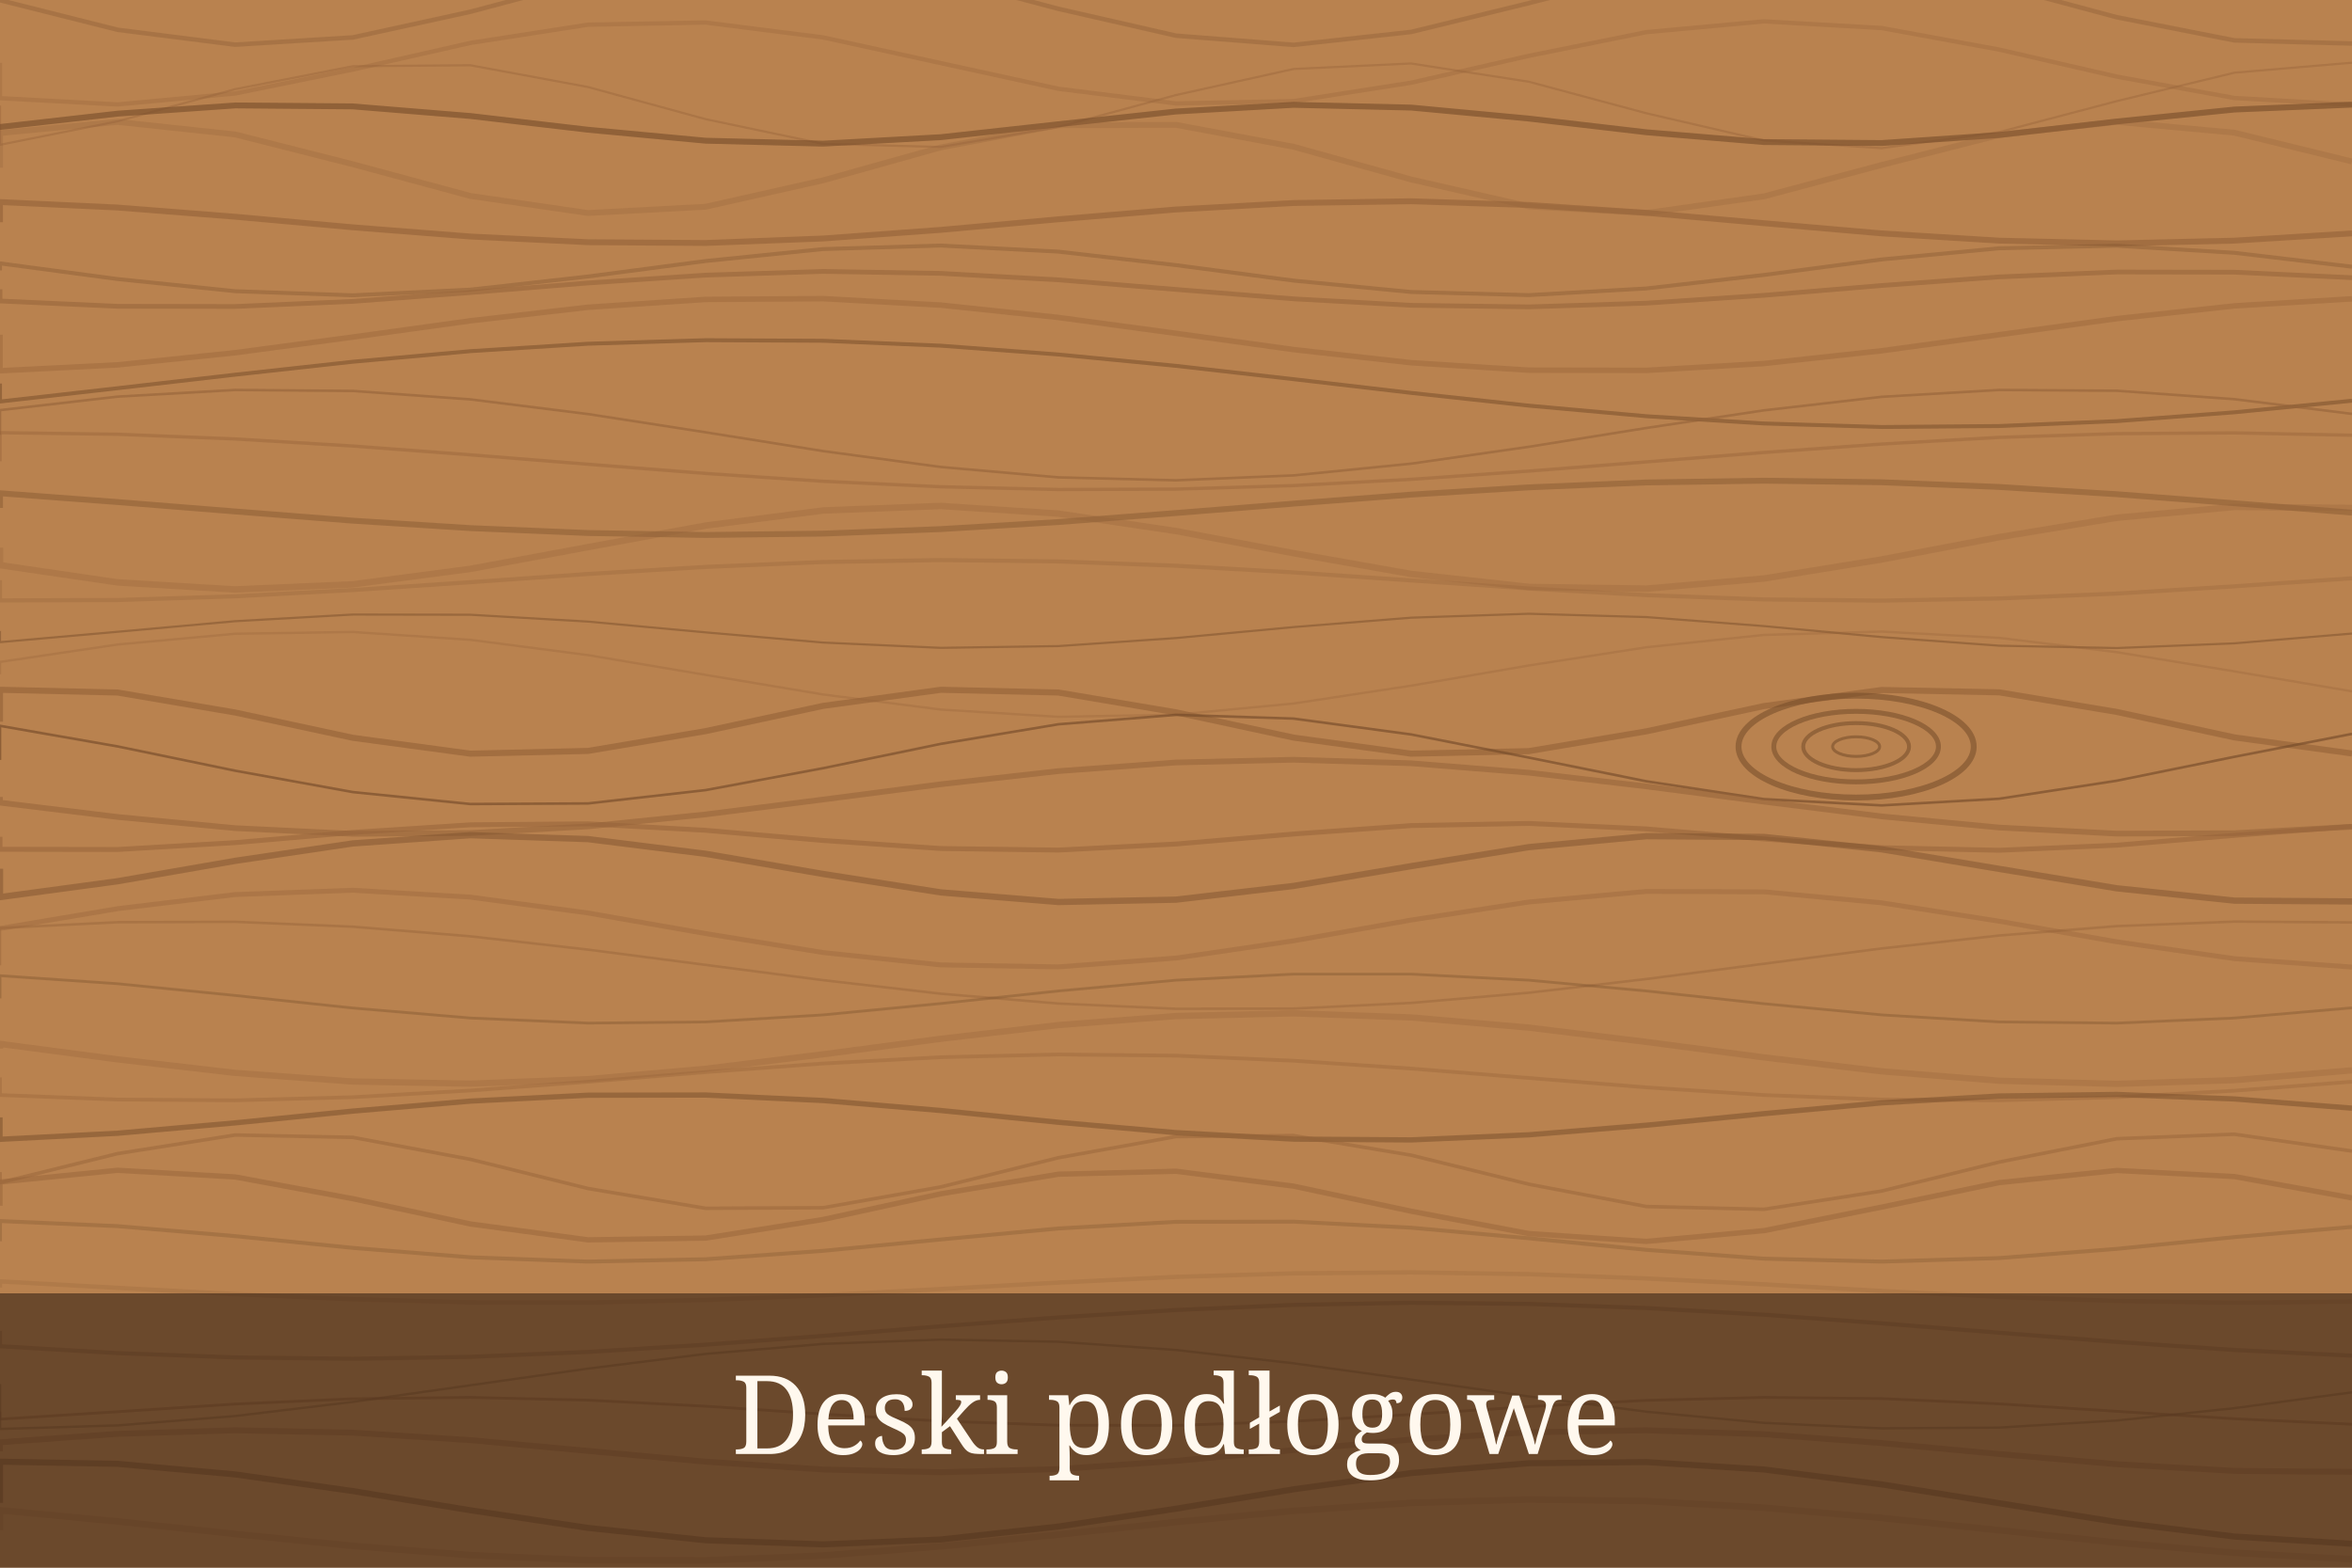
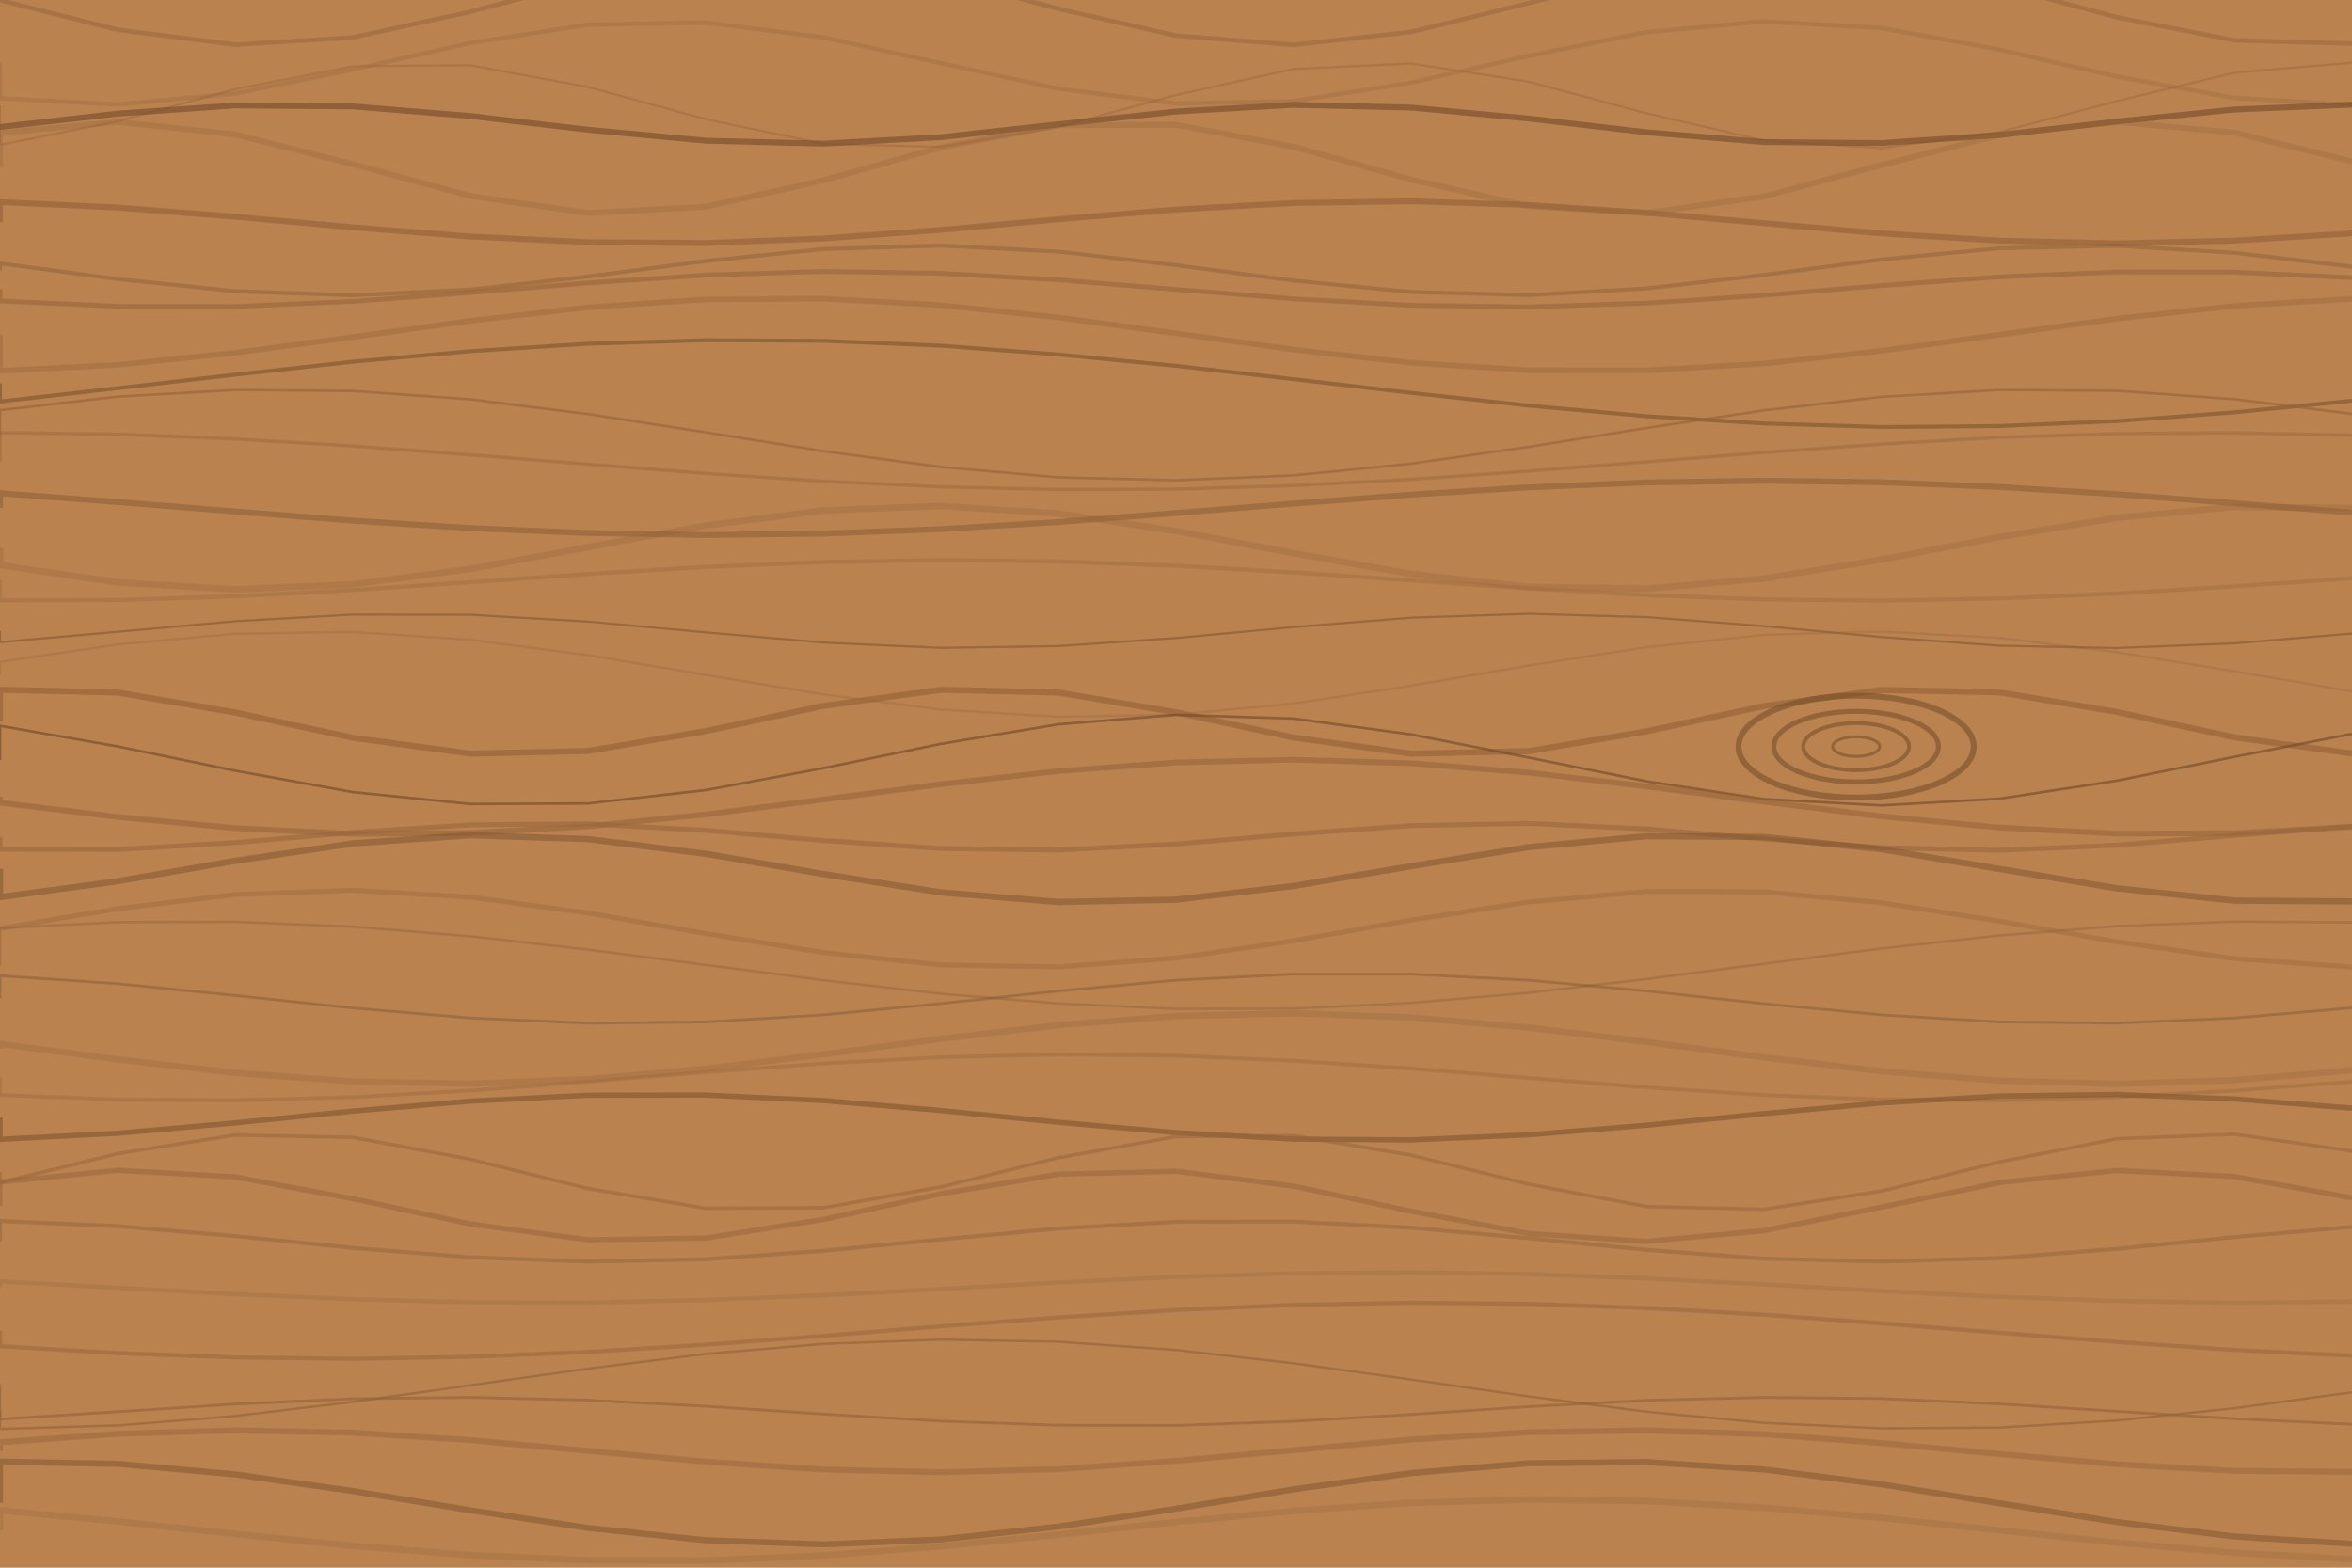
- <svg xmlns="http://www.w3.org/2000/svg" viewBox="0 0 1200 800" width="1200" height="800" role="img" aria-label="Deski podłogowe">
+ <svg xmlns="http://www.w3.org/2000/svg" viewBox="0 0 1200 800" width="1200" height="800" role="img" aria-label="Drewno">
  <rect width="1200" height="800" fill="#b9824f" />
  <path d="M0 0.1 L0 0.1 L60 15.2 L120 22.8 L180 19.1 L240 6.0 L300 -10.0 L360 -21.1 L420 -21.6 L480 -11.4 L540 4.5 L600 18.2 L660 22.9 L720 16.3 L780 1.6 L840 -13.8 L900 -22.4 L960 -19.8 L1020 -7.3 L1080 8.8 L1140 20.6 L1200 22.2" stroke="#744a28" stroke-width="2.3" fill="none" opacity="0.26" />
  <path d="M0 32.1 L0 50.1 L60 53.3 L120 47.7 L180 35.5 L240 21.9 L300 12.6 L360 11.5 L420 19.1 L480 32.2 L540 45.3 L600 52.8 L660 51.6 L720 42.2 L780 28.5 L840 16.4 L900 10.9 L960 14.3 L1020 25.3 L1080 39.1 L1140 50.0 L1200 53.4" stroke="#956238" stroke-width="2.2" fill="none" opacity="0.31" />
  <path d="M0 53.9 L0 73.9 L60 61.9 L120 45.5 L180 33.8 L240 33.3 L300 44.4 L360 60.8 L420 73.4 L480 75.0 L540 64.8 L600 48.5 L660 35.2 L720 32.4 L780 41.7 L840 57.8 L900 71.7 L960 75.6 L1020 67.4 L1080 51.6 L1140 37.1 L1200 32.0" stroke="#956238" stroke-width="1.1" fill="none" opacity="0.41" />
  <path d="M0 63.4 L0 64.8 L60 58.0 L120 53.8 L180 54.3 L240 59.2 L300 66.2 L360 71.8 L420 73.3 L480 70.0 L540 63.4 L600 56.9 L660 53.5 L720 54.9 L780 60.5 L840 67.5 L900 72.5 L960 73.0 L1020 68.9 L1080 62.0 L1140 55.9 L1200 53.4" stroke="#744a28" stroke-width="3.0" fill="none" opacity="0.59" />
  <path d="M0 85.6 L0 67.9 L60 62.2 L120 68.6 L180 83.8 L240 100.0 L300 108.7 L360 105.5 L420 92.0 L480 75.2 L540 63.9 L600 63.7 L660 74.9 L720 91.6 L780 105.3 L840 108.7 L900 100.2 L960 84.2 L1020 68.9 L1080 62.2 L1140 67.7 L1200 82.4" stroke="#956238" stroke-width="3.0" fill="none" opacity="0.28" />
  <path d="M0 113.4 L0 103.1 L60 105.9 L120 110.6 L180 116.0 L240 120.7 L300 123.6 L360 124.0 L420 121.7 L480 117.3 L540 111.9 L600 106.9 L660 103.6 L720 102.7 L780 104.6 L840 108.6 L900 113.9 L960 119.1 L1020 122.8 L1080 124.2 L1140 122.8 L1200 119.1" stroke="#956238" stroke-width="3.0" fill="none" opacity="0.62" />
  <path d="M0 138.0 L0 134.4 L60 142.4 L120 148.6 L180 150.7 L240 147.8 L300 141.1 L360 133.2 L420 127.1 L480 125.3 L540 128.4 L600 135.3 L660 143.2 L720 149.0 L780 150.6 L840 147.2 L900 140.3 L960 132.4 L1020 126.7 L1080 125.4 L1140 129.0 L1200 136.1" stroke="#744a28" stroke-width="2.0" fill="none" opacity="0.31" />
  <path d="M0 147.6 L0 153.6 L60 156.3 L120 156.4 L180 153.8 L240 149.3 L300 144.4 L360 140.4 L420 138.5 L480 139.5 L540 142.8 L600 147.7 L660 152.5 L720 155.8 L780 156.6 L840 154.7 L900 150.7 L960 145.7 L1020 141.3 L1080 138.8 L1140 138.9 L1200 141.7" stroke="#956238" stroke-width="2.4" fill="none" opacity="0.55" />
  <path d="M0 170.8 L0 189.2 L60 186.2 L120 180.0 L180 172.0 L240 163.7 L300 156.8 L360 152.8 L420 152.4 L480 155.7 L540 162.0 L600 170.1 L660 178.4 L720 185.1 L780 188.9 L840 189.0 L900 185.5 L960 179.0 L1020 170.8 L1080 162.6 L1140 156.1 L1200 152.5" stroke="#956238" stroke-width="2.8" fill="none" opacity="0.40" />
  <path d="M0 195.7 L0 204.9 L60 198.1 L120 191.2 L180 184.6 L240 179.2 L300 175.4 L360 173.6 L420 173.9 L480 176.4 L540 180.9 L600 186.7 L660 193.5 L720 200.5 L780 207.0 L840 212.4 L900 216.1 L960 217.9 L1020 217.4 L1080 214.9 L1140 210.4 L1200 204.5" stroke="#744a28" stroke-width="2.0" fill="none" opacity="0.51" />
  <path d="M0 221.9 L0 209.3 L60 202.4 L120 199.0 L180 199.5 L240 203.8 L300 211.3 L360 220.6 L420 230.2 L480 238.3 L540 243.6 L600 245.1 L660 242.6 L720 236.6 L780 228.0 L840 218.4 L900 209.4 L960 202.5 L1020 199.0 L1080 199.4 L1140 203.7 L1200 211.2" stroke="#956238" stroke-width="1.3" fill="none" opacity="0.60" />
  <path d="M0 235.4 L0 220.8 L60 221.6 L120 224.0 L180 227.6 L240 232.1 L300 236.9 L360 241.6 L420 245.6 L480 248.4 L540 249.8 L600 249.6 L660 247.8 L720 244.6 L780 240.4 L840 235.7 L900 230.9 L960 226.6 L1020 223.2 L1080 221.3 L1140 220.9 L1200 222.1" stroke="#956238" stroke-width="1.7" fill="none" opacity="0.42" />
  <path d="M0 259.2 L0 251.7 L60 256.2 L120 261.0 L180 265.7 L240 269.5 L300 272.0 L360 273.0 L420 272.3 L480 270.0 L540 266.4 L600 261.8 L660 257.0 L720 252.4 L780 248.7 L840 246.2 L900 245.3 L960 246.1 L1020 248.5 L1080 252.2 L1140 256.8 L1200 261.6" stroke="#744a28" stroke-width="3.0" fill="none" opacity="0.36" />
  <path d="M0 279.5 L0 288.4 L60 297.2 L120 300.8 L180 298.2 L240 290.3 L300 279.2 L360 268.2 L420 260.5 L480 258.2 L540 262.1 L600 271.0 L660 282.3 L720 292.9 L780 299.5 L840 300.4 L900 295.2 L960 285.5 L1020 274.1 L1080 264.2 L1140 258.7 L1200 259.2" stroke="#956238" stroke-width="3.3" fill="none" opacity="0.30" />
  <path d="M0 296.1 L0 306.4 L60 306.2 L120 304.3 L180 301.1 L240 297.1 L300 292.9 L360 289.3 L420 286.8 L480 285.8 L540 286.5 L600 288.7 L660 292.1 L720 296.2 L780 300.3 L840 303.7 L900 305.9 L960 306.5 L1020 305.4 L1080 302.9 L1140 299.2 L1200 295.1" stroke="#956238" stroke-width="2.1" fill="none" opacity="0.32" />
  <path d="M0 322.0 L0 327.7 L60 322.4 L120 317.0 L180 313.6 L240 313.7 L300 317.2 L360 322.7 L420 327.9 L480 330.6 L540 329.7 L600 325.6 L660 320.0 L720 315.2 L780 313.2 L840 314.9 L900 319.5 L960 325.1 L1020 329.5 L1080 330.7 L1140 328.3 L1200 323.3" stroke="#744a28" stroke-width="1.1" fill="none" opacity="0.46" />
  <path d="M0 344.1 L0 337.8 L60 328.9 L120 323.4 L180 322.5 L240 326.5 L300 334.3 L360 344.4 L420 354.4 L480 362.1 L540 365.8 L600 364.7 L660 359.0 L720 349.9 L780 339.6 L840 330.3 L900 324.0 L960 322.3 L1020 325.5 L1080 332.8 L1140 342.6 L1200 352.8" stroke="#956238" stroke-width="1.2" fill="none" opacity="0.31" />
  <path d="M0 368.3 L0 352.0 L60 353.4 L120 363.6 L180 376.5 L240 384.6 L300 383.2 L360 373.1 L420 360.2 L480 352.0 L540 353.4 L600 363.5 L660 376.4 L720 384.6 L780 383.3 L840 373.2 L900 360.3 L960 352.1 L1020 353.3 L1080 363.3 L1140 376.3 L1200 384.5" stroke="#956238" stroke-width="3.1" fill="none" opacity="0.63" />
  <path d="M0 387.8 L0 370.4 L60 380.9 L120 393.3 L180 404.2 L240 410.3 L300 410.0 L360 403.2 L420 392.0 L480 379.6 L540 369.6 L600 364.8 L660 366.7 L720 374.8 L780 386.6 L840 398.7 L900 407.8 L960 411.0 L1020 407.6 L1080 398.4 L1140 386.2 L1200 374.5" stroke="#744a28" stroke-width="1.3" fill="none" opacity="0.64" />
  <path d="M0 406.7 L0 409.6 L60 416.9 L120 422.6 L180 425.5 L240 425.1 L300 421.7 L360 415.6 L420 408.0 L480 400.2 L540 393.5 L600 389.1 L660 387.7 L720 389.5 L780 394.3 L840 401.3 L900 409.1 L960 416.6 L1020 422.3 L1080 425.4 L1140 425.2 L1200 421.9" stroke="#956238" stroke-width="2.9" fill="none" opacity="0.55" />
  <path d="M0 427.0 L0 433.4 L60 433.5 L120 430.0 L180 424.8 L240 420.9 L300 420.4 L360 423.7 L420 428.9 L480 433.0 L540 433.8 L600 430.7 L660 425.6 L720 421.3 L780 420.2 L840 423.0 L900 428.1 L960 432.6 L1020 433.9 L1080 431.3 L1140 426.3 L1200 421.7" stroke="#956238" stroke-width="2.5" fill="none" opacity="0.53" />
  <path d="M0 443.3 L0 457.8 L60 449.7 L120 439.3 L180 430.4 L240 426.2 L300 428.2 L360 435.7 L420 446.0 L480 455.4 L540 460.3 L600 459.1 L660 452.1 L720 442.0 L780 432.3 L840 426.7 L900 427.1 L960 433.4 L1020 443.4 L1080 453.3 L1140 459.6 L1200 460.0" stroke="#744a28" stroke-width="3.2" fill="none" opacity="0.42" />
  <path d="M0 474.0 L0 473.8 L60 463.7 L120 456.5 L180 454.3 L240 457.8 L300 465.9 L360 476.4 L420 486.1 L480 492.4 L540 493.4 L600 488.9 L660 480.1 L720 469.5 L780 460.3 L840 454.9 L900 455.1 L960 460.7 L1020 470.1 L1080 480.6 L1140 489.2 L1200 493.5" stroke="#956238" stroke-width="2.5" fill="none" opacity="0.37" />
  <path d="M0 492.6 L0 473.6 L60 470.6 L120 470.4 L180 472.9 L240 477.8 L300 484.6 L360 492.4 L420 500.2 L480 507.1 L540 512.1 L600 514.8 L660 514.7 L720 511.8 L780 506.6 L840 499.6 L900 491.8 L960 484.0 L1020 477.4 L1080 472.6 L1140 470.3 L1200 470.7" stroke="#956238" stroke-width="1.3" fill="none" opacity="0.43" />
  <path d="M0 509.5 L0 497.9 L60 502.0 L120 508.0 L180 514.4 L240 519.5 L300 522.1 L360 521.5 L420 517.9 L480 512.1 L540 505.7 L600 500.2 L660 497.1 L720 497.1 L780 500.2 L840 505.7 L900 512.2 L960 517.9 L1020 521.5 L1080 522.1 L1140 519.5 L1200 514.3" stroke="#744a28" stroke-width="1.4" fill="none" opacity="0.35" />
  <path d="M0 535.1 L0 532.7 L60 540.6 L120 547.5 L180 551.9 L240 553.0 L300 550.7 L360 545.4 L420 538.0 L480 530.1 L540 523.1 L600 518.5 L660 517.1 L720 519.2 L780 524.4 L840 531.7 L900 539.6 L960 546.7 L1020 551.5 L1080 553.1 L1140 551.2 L1200 546.2" stroke="#956238" stroke-width="3.2" fill="none" opacity="0.31" />
  <path d="M0 549.8 L0 558.8 L60 561.1 L120 561.5 L180 559.9 L240 556.5 L300 552.0 L360 547.1 L420 542.7 L480 539.5 L540 538.1 L600 538.7 L660 541.3 L720 545.3 L780 550.1 L840 554.9 L900 558.8 L960 561.1 L1020 561.5 L1080 559.9 L1140 556.6 L1200 552.0" stroke="#956238" stroke-width="1.9" fill="none" opacity="0.36" />
  <path d="M0 570.2 L0 581.4 L60 578.3 L120 573.0 L180 567.0 L240 561.9 L300 558.9 L360 558.8 L420 561.6 L480 566.7 L540 572.7 L600 578.0 L660 581.3 L720 581.7 L780 579.1 L840 574.2 L900 568.3 L960 562.8 L1020 559.3 L1080 558.5 L1140 560.8 L1200 565.5" stroke="#744a28" stroke-width="2.7" fill="none" opacity="0.48" />
  <path d="M0 598.1 L0 603.5 L60 588.7 L120 579.2 L180 580.4 L240 591.6 L300 606.5 L360 616.6 L420 616.3 L480 605.7 L540 590.8 L600 580.0 L660 579.5 L720 589.5 L780 604.3 L840 615.7 L900 617.1 L960 607.8 L1020 593.0 L1080 581.1 L1140 578.8 L1200 587.4" stroke="#956238" stroke-width="1.8" fill="none" opacity="0.47" />
  <path d="M0 615.3 L0 603.2 L60 597.2 L120 600.6 L180 611.7 L240 624.6 L300 632.7 L360 631.8 L420 622.3 L480 609.2 L540 599.2 L600 597.7 L660 605.3 L720 618.1 L780 629.5 L840 633.5 L900 628.0 L960 616.0 L1020 603.5 L1080 597.3 L1140 600.4 L1200 611.3" stroke="#956238" stroke-width="2.7" fill="none" opacity="0.47" />
  <path d="M0 633.4 L0 623.1 L60 625.7 L120 630.8 L180 636.8 L240 641.6 L300 643.8 L360 642.6 L420 638.3 L480 632.5 L540 626.9 L600 623.5 L660 623.4 L720 626.5 L780 631.9 L840 637.8 L900 642.3 L960 643.8 L1020 642.0 L1080 637.3 L1140 631.3 L1200 626.1" stroke="#744a28" stroke-width="2.0" fill="none" opacity="0.28" />
  <path d="M0 657.0 L0 653.9 L60 657.2 L120 660.4 L180 663.0 L240 664.6 L300 664.7 L360 663.4 L420 661.0 L480 657.8 L540 654.5 L600 651.6 L660 649.8 L720 649.3 L780 650.2 L840 652.4 L900 655.4 L960 658.8 L1020 661.8 L1080 663.9 L1140 664.8 L1200 664.2" stroke="#956238" stroke-width="2.2" fill="none" opacity="0.27" />
  <path d="M0 679.1 L0 687.0 L60 690.5 L120 692.7 L180 693.4 L240 692.4 L300 689.9 L360 686.2 L420 681.7 L480 676.8 L540 672.3 L600 668.5 L660 665.9 L720 664.8 L780 665.4 L840 667.5 L900 670.9 L960 675.3 L1020 680.1 L1080 684.8 L1140 688.9 L1200 691.8" stroke="#956238" stroke-width="2.1" fill="none" opacity="0.48" />
  <path d="M0 706.3 L0 729.2 L60 727.4 L120 722.6 L180 715.4 L240 706.9 L300 698.4 L360 690.9 L420 685.8 L480 683.6 L540 684.7 L600 688.9 L660 695.7 L720 704.0 L780 712.6 L840 720.4 L900 726.1 L960 728.9 L1020 728.5 L1080 724.9 L1140 718.6 L1200 710.5" stroke="#744a28" stroke-width="1.2" fill="none" opacity="0.36" />
  <path d="M0 720.3 L0 724.2 L60 720.4 L120 716.5 L180 713.8 L240 713.1 L300 714.5 L360 717.6 L420 721.6 L480 725.2 L540 727.3 L600 727.4 L660 725.3 L720 721.8 L780 717.8 L840 714.6 L900 713.1 L960 713.7 L1020 716.4 L1080 720.2 L1140 724.0 L1200 726.8" stroke="#956238" stroke-width="1.4" fill="none" opacity="0.61" />
  <path d="M0 740.6 L0 736.0 L60 731.7 L120 729.9 L180 731.1 L240 734.9 L300 740.4 L360 745.9 L420 749.9 L480 751.3 L540 749.7 L600 745.5 L660 740.0 L720 734.6 L780 730.9 L840 729.9 L900 731.9 L960 736.4 L1020 742.0 L1080 747.2 L1140 750.6 L1200 751.1" stroke="#956238" stroke-width="3.0" fill="none" opacity="0.46" />
  <path d="M0 766.9 L0 745.9 L60 747.0 L120 752.4 L180 760.9 L240 770.7 L300 779.7 L360 786.0 L420 788.1 L480 785.6 L540 779.0 L600 769.9 L660 760.0 L720 751.7 L780 746.7 L840 746.1 L900 749.9 L960 757.5 L1020 767.1 L1080 776.7 L1140 784.1 L1200 787.8" stroke="#744a28" stroke-width="3.1" fill="none" opacity="0.43" />
  <path d="M0 780.9 L0 770.7 L60 776.4 L120 782.8 L180 788.9 L240 793.6 L300 796.2 L360 796.3 L420 793.8 L480 789.1 L540 783.1 L600 776.7 L660 771.0 L720 766.9 L780 765.2 L840 766.0 L900 769.4 L960 774.6 L1020 780.9 L1080 787.2 L1140 792.4 L1200 795.7" stroke="#956238" stroke-width="3.3" fill="none" opacity="0.27" />
  <ellipse cx="947" cy="381" rx="60" ry="26" fill="none" stroke="#744a28" stroke-width="3" opacity="0.55" />
  <ellipse cx="947" cy="381" rx="42" ry="18" fill="none" stroke="#744a28" stroke-width="2.5" opacity="0.55" />
  <ellipse cx="947" cy="381" rx="27" ry="12" fill="none" stroke="#744a28" stroke-width="2" opacity="0.55" />
  <ellipse cx="947" cy="381" rx="12" ry="5" fill="none" stroke="#744a28" stroke-width="1.5" opacity="0.55" />
-   <rect x="0" y="660" width="1200" height="140" fill="#2b1a0e" opacity="0.55" />
-   <text x="600" y="742" font-family="Georgia, serif" font-size="56" fill="#fff8ee" text-anchor="middle">Deski podłogowe</text>
</svg>
